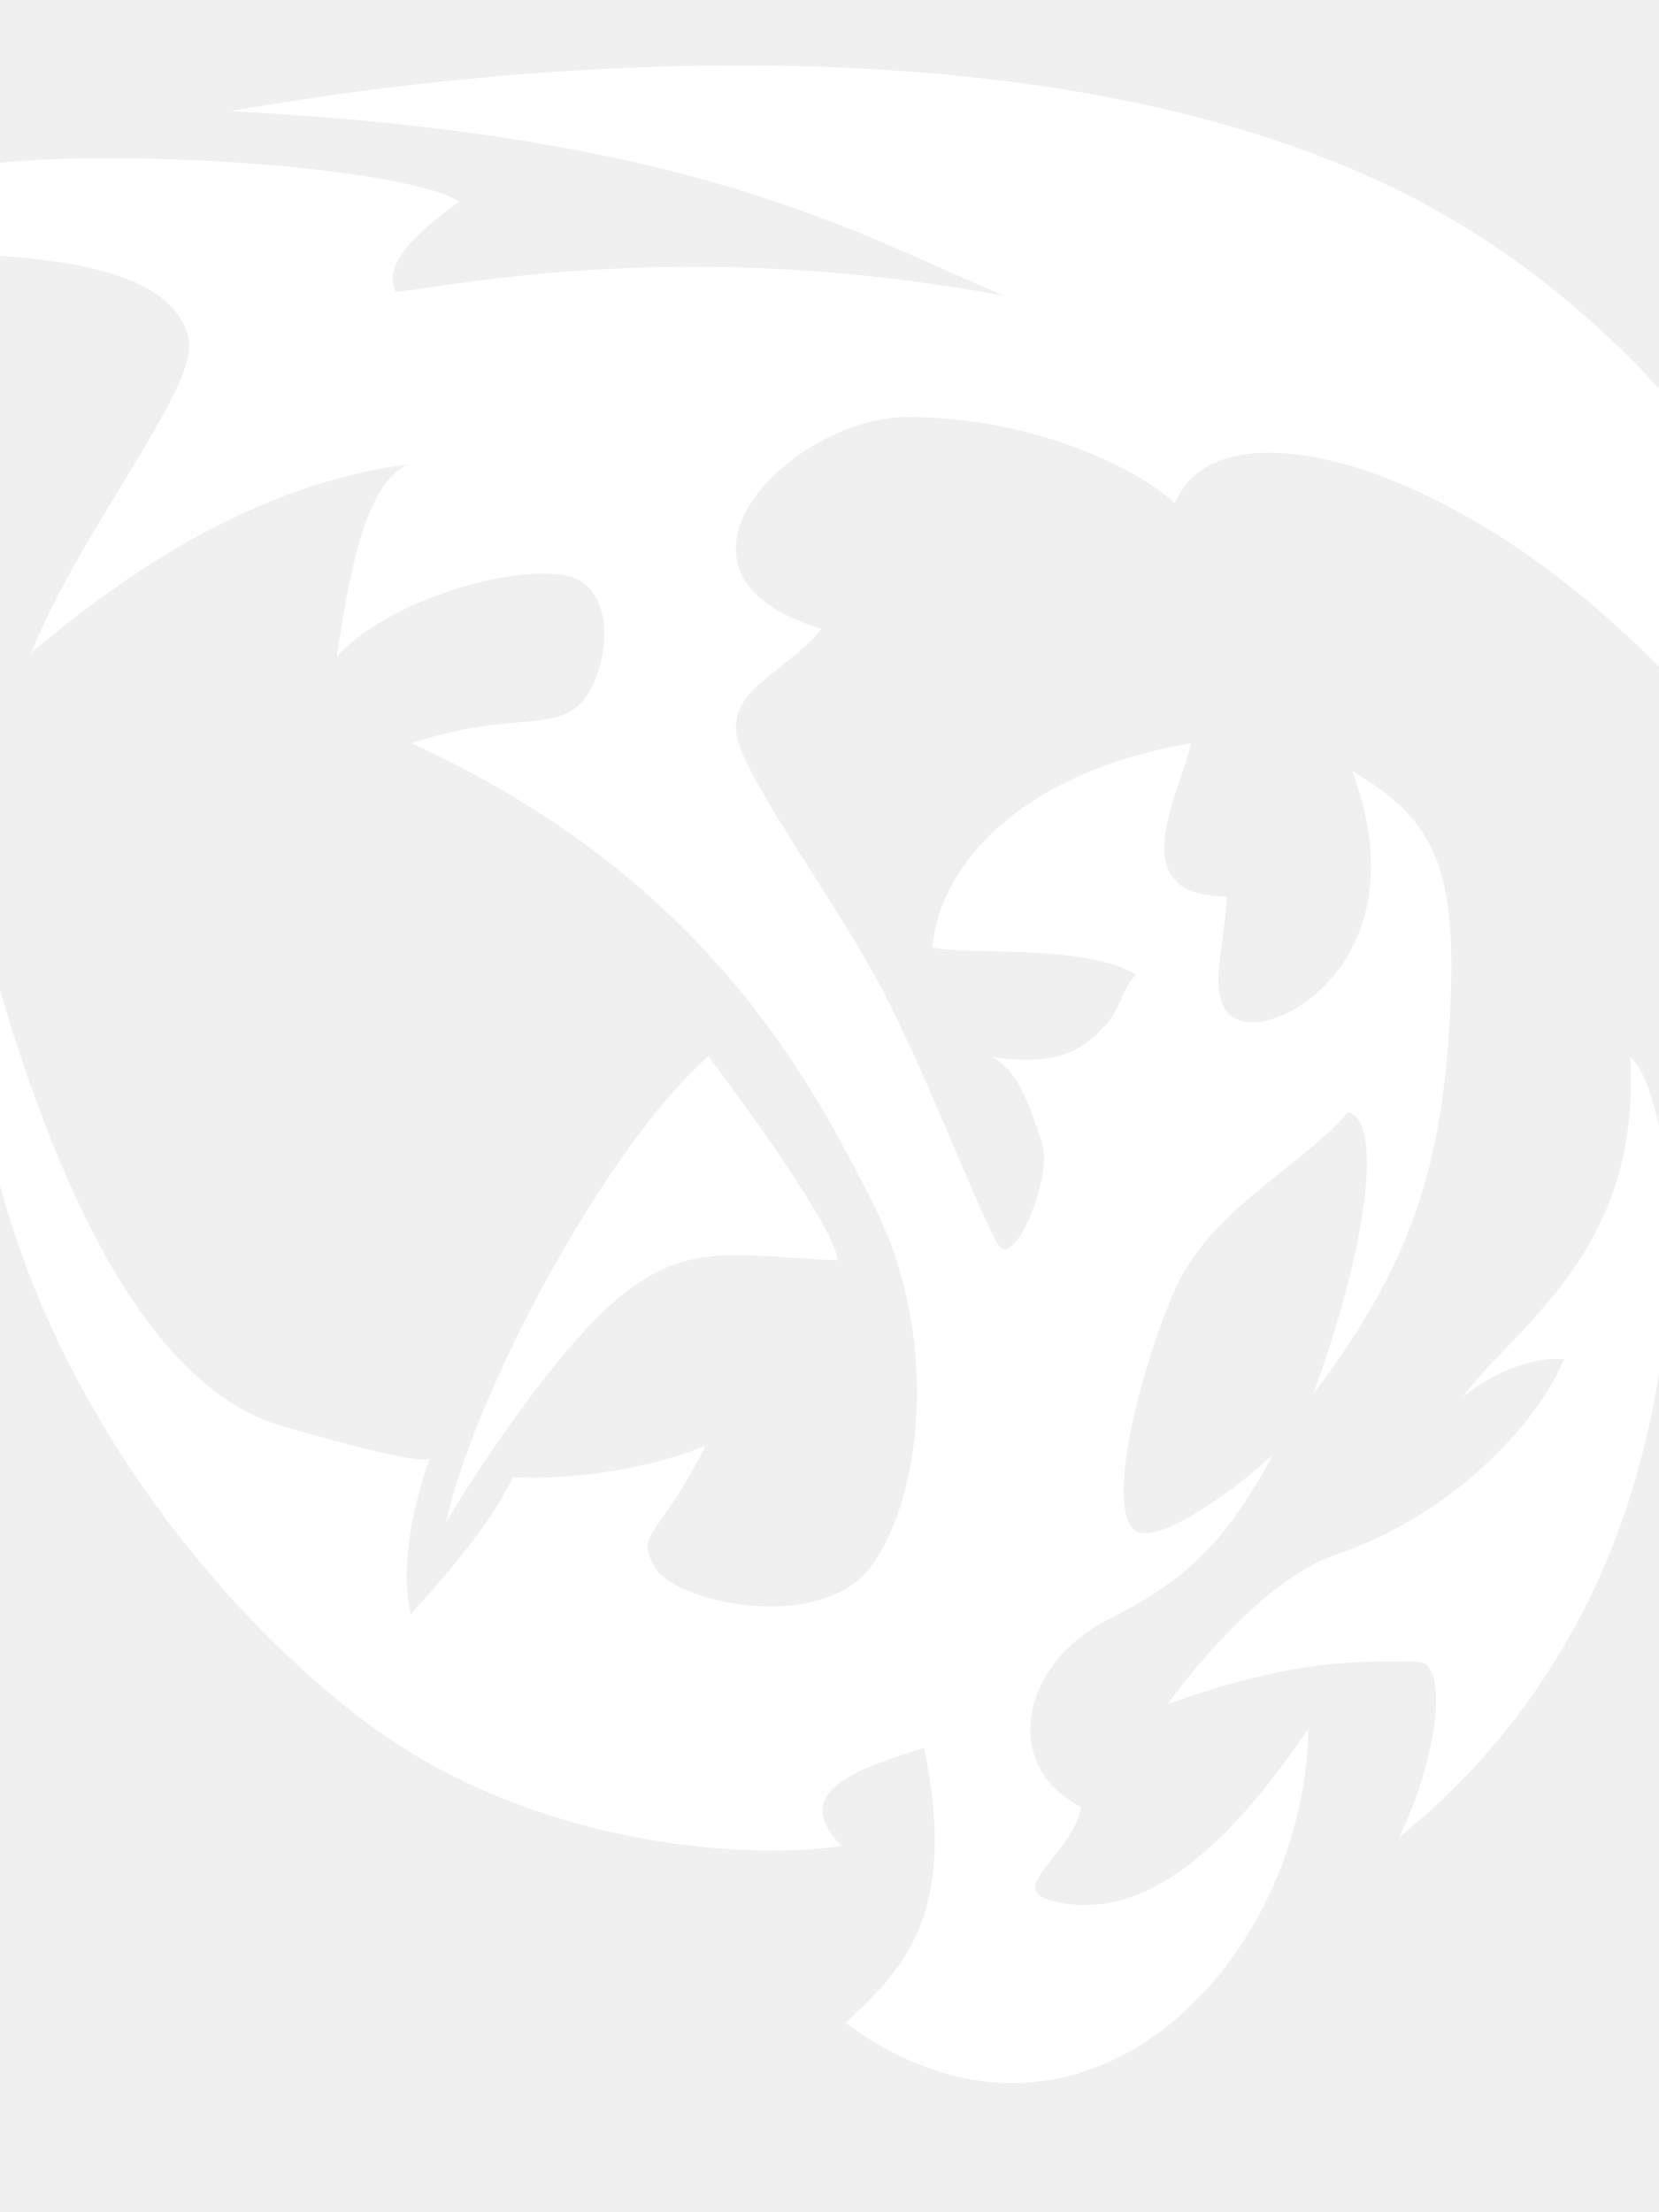
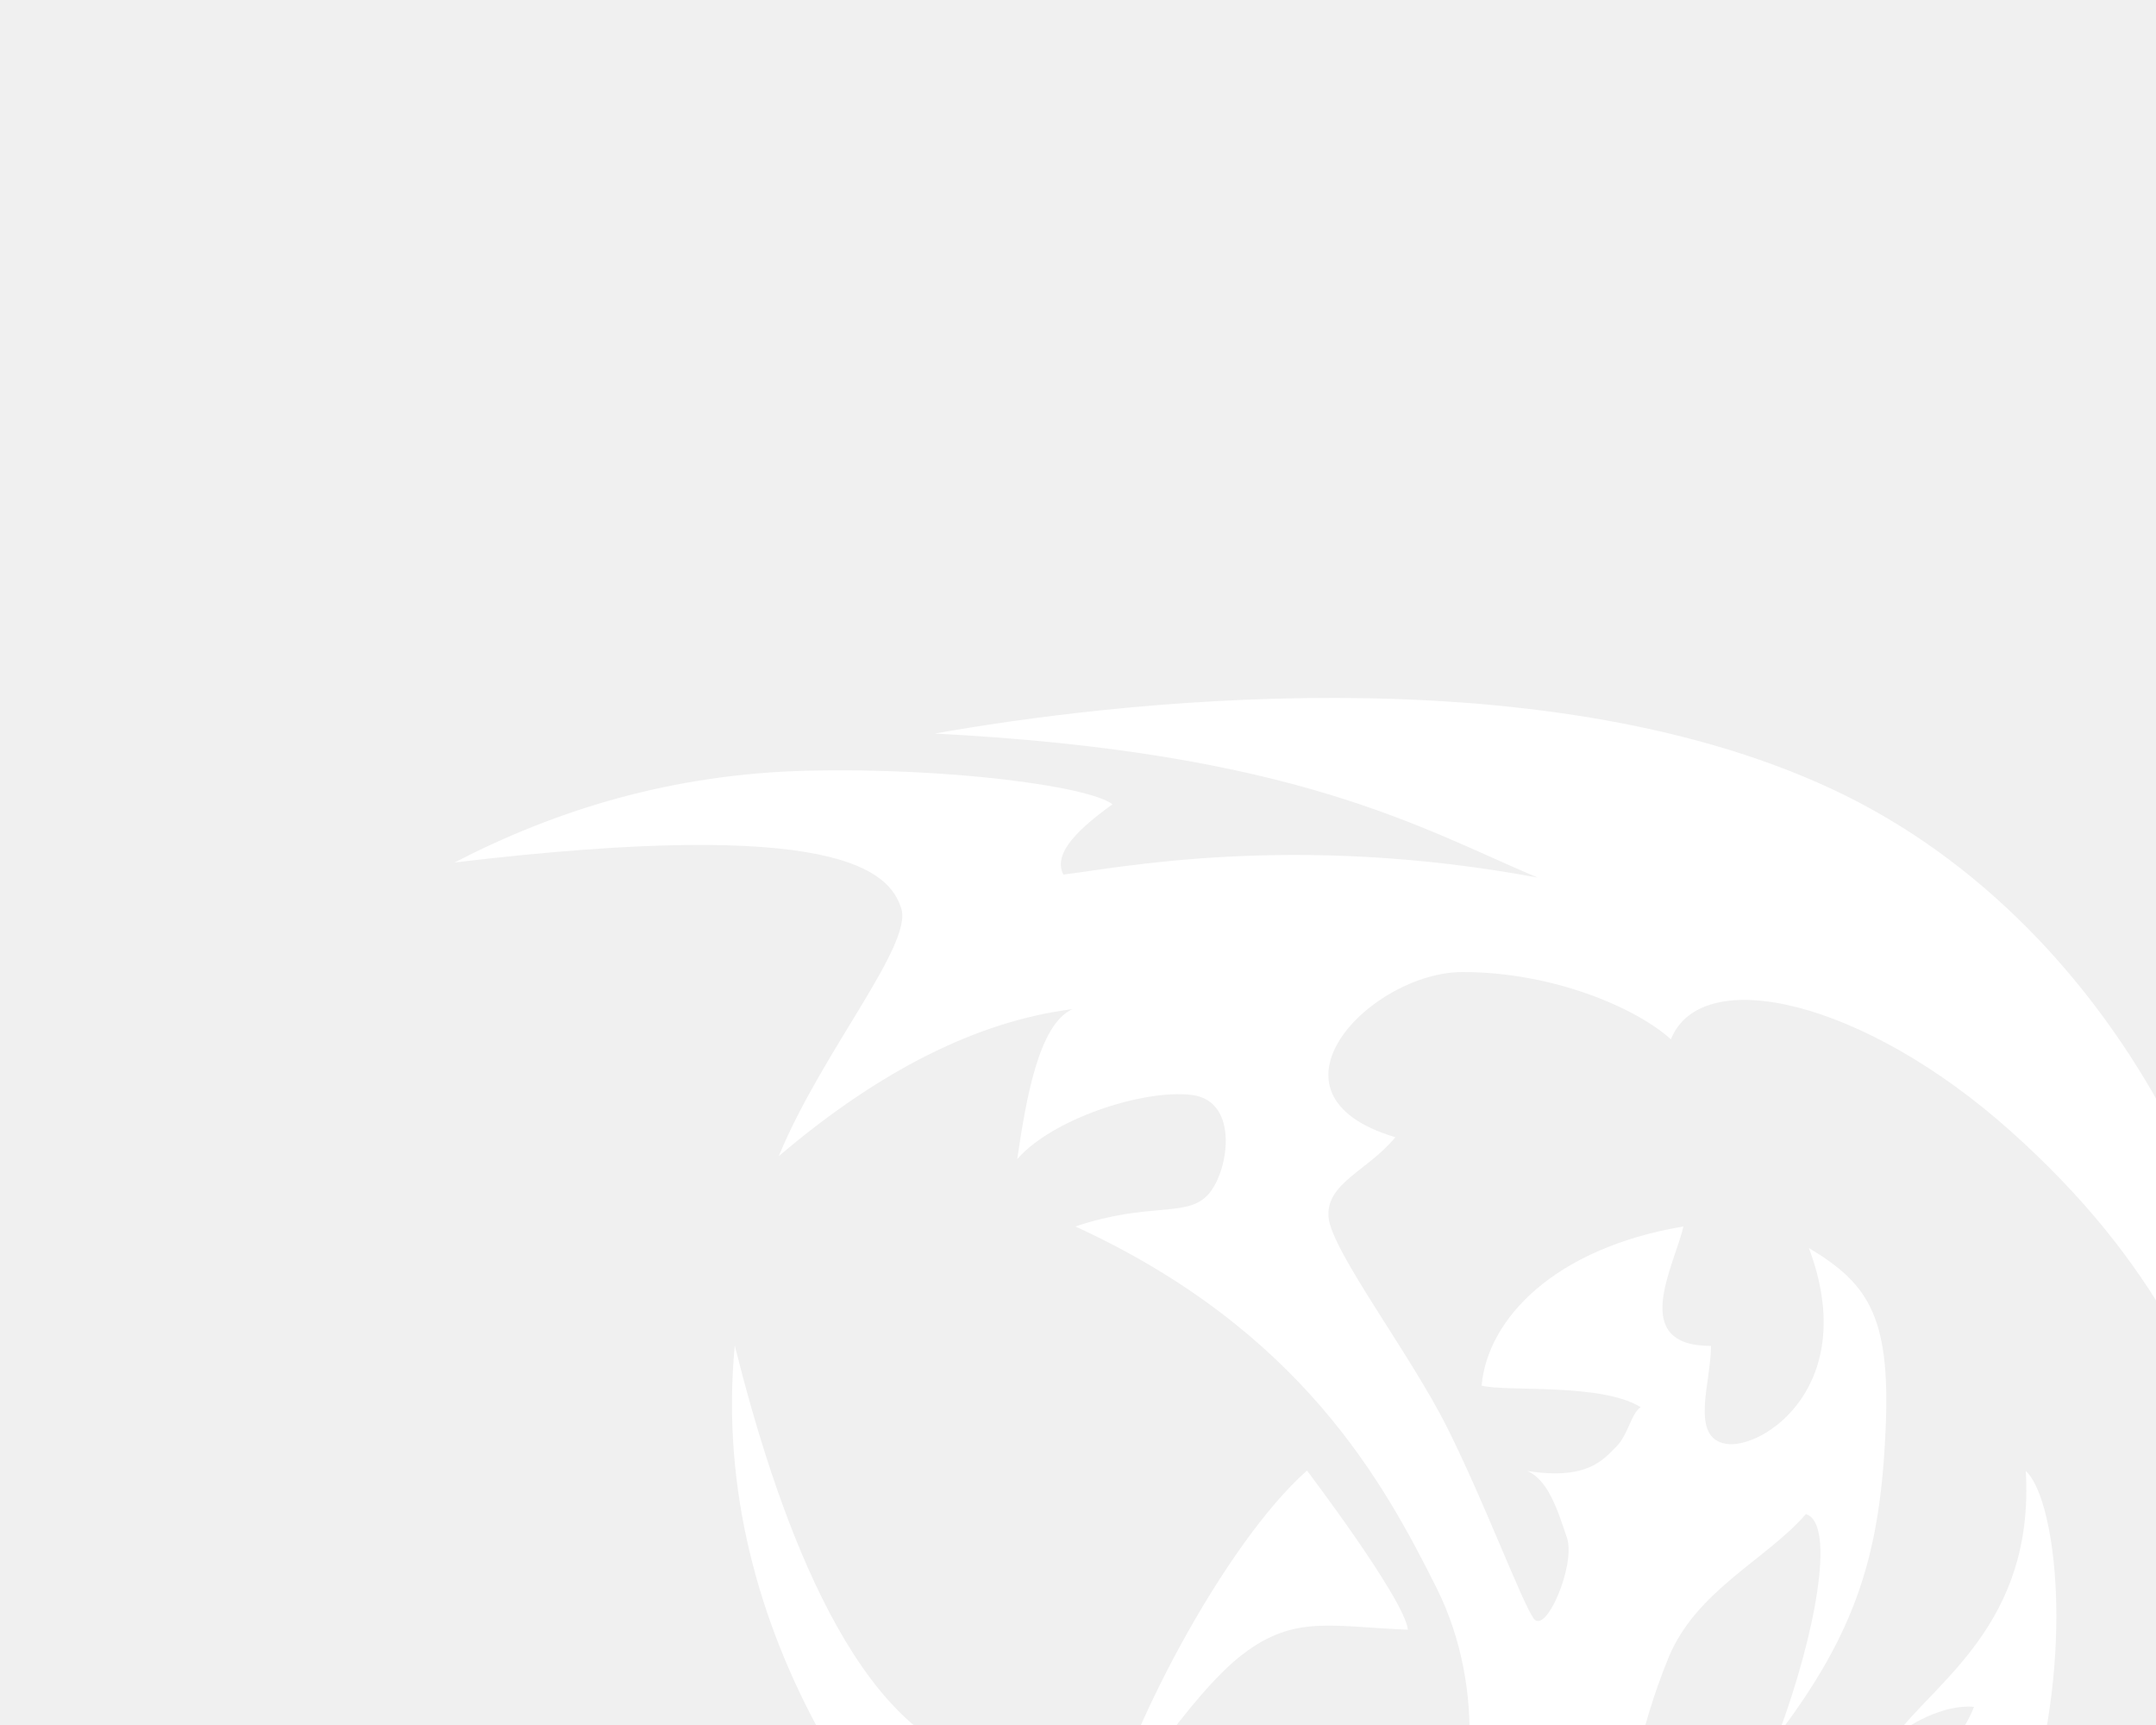
- <svg xmlns="http://www.w3.org/2000/svg" viewBox="175 150 300 400" fill="white">
+ <svg xmlns="http://www.w3.org/2000/svg" viewBox="0 0 500 400" fill="white">
  <path d="M524.5,356.5c-12.1-35.3-24.1-63.7-58.2-94.2c-34.1-30.5-71.7-39-78.8-21.3c-7.8-7.1-27-15.6-48.3-15.6   c-21.3,0-49,28.4-15.6,38.3c-6.4,7.8-16.1,10.6-15.5,18.5c0.6,7.8,19.1,31.9,27.6,49c8.5,17,17,39.7,19.9,44   c2.8,4.3,9.9-12.4,7.8-18.6c-2.1-6.2-4.3-13.4-9.2-15.5c14.2,2.2,17.7-2.8,20.6-5.6c2.8-2.8,3.5-7.8,5.7-9.2   c-9.2-5.7-31.2-3.5-36.9-5c1.4-15.6,17-31.9,46.8-36.9c-2.1,9.2-12.8,27.7,6.4,27.7c0,8.5-5,21.3,3.5,22.7   c8.5,1.4,31.2-13.5,19.2-45.4c14.2,8.5,19.2,16.3,17.7,44c-1.4,27.7-7.1,45.4-24.8,68.8c8.5-22.7,13.5-49,6.4-51.1   c-9.2,10.6-25.5,17.7-31.9,33.4c-6.4,15.6-11.4,36.9-7.1,41.9c3.8,4.4,21.3-9.2,25.5-13.5c-7.8,14.2-14.1,22.1-29.8,29.9   c-15.6,7.8-19.9,26.2-5,34c-1.4,8.5-14.2,14.9-5,17c9.2,2.1,24.1,1.4,46.1-31.2c-0.7,42.6-41.2,84.5-83.7,53.2   c9.9-9.2,20.6-19.2,14.2-49.7c-11.4,3.5-24.8,7.8-14.9,17.7c-12.8,2.1-54.3,2.1-87.4-23.4S164,379.4,170.4,312   c9.2,36.9,26.3,87.3,55.4,95.8s27,5.7,27,5.7s-6.4,16.3-3.5,28.4c13.5-14.9,16.3-20.6,18.5-24.8c9.2,0.7,24.8-1.4,34.8-5.7   c-8.5,17-12.8,15.6-9.2,22c3.5,6.4,29.8,12.1,39,0c9.2-12.1,12.8-41.2,0.7-65.3c-12.1-24.1-31.2-59.6-83.7-83.7   c17-5.7,25.5-2.1,30.5-7.1s7.8-22-3.5-23.4c-11.4-1.4-32.6,5.7-40.5,14.9c2.1-14.2,5-31.2,12.8-34.8c-22,2.8-44.7,14.2-68.1,34.1   c9.9-24.1,31.2-49,28.4-57.5c-2.8-8.5-14.2-21.3-103.6-10.6c23.4-12.1,50.4-20.6,82.3-21.3c31.9-0.7,64.6,3.5,70.3,7.8   c-9.9,7.1-13.5,12.1-11.4,16.3c12.1-1.4,53.2-9.9,110,0.7c-27-11.4-56.1-29.1-139.8-33.4c39.7-7.1,139.1-19.2,207.9,12.8   S530.2,296.8,524.5,356.5z" />
  <path d="M386.1,458.2c0,0,15.6-22,30.3-27c23.1-7.9,37.5-25.6,41.4-35.4c-7.1-0.7-15.6,4.3-18.5,7.1c9.2-12.8,32.6-26.3,30.5-61.8   c6.4,5.7,11.4,38.4,1.5,74.4c-12.1,44-40.5,64-43.4,66.9c7.1-14.2,9.2-31.9,3.5-31.9C421.5,450.4,409.2,449.8,386.1,458.2z" />
-   <path d="M303.1,341c0,0,22.7,29.9,23.4,36.9c-17.7-0.7-26.3-3.5-38.3,5.7c-12.1,9.2-29.1,35.5-32.6,41.9   C260.5,402.8,283.9,358,303.1,341z" />
+   <path d="M303.1,341c0,0,22.7,29.9,23.4,36.9c-17.7-0.7-26.3-3.5-38.3,5.7c-12.1,9.2-29.1,35.5-32.6,41.9    C260.5,402.8,283.9,358,303.1,341z" />
</svg>
